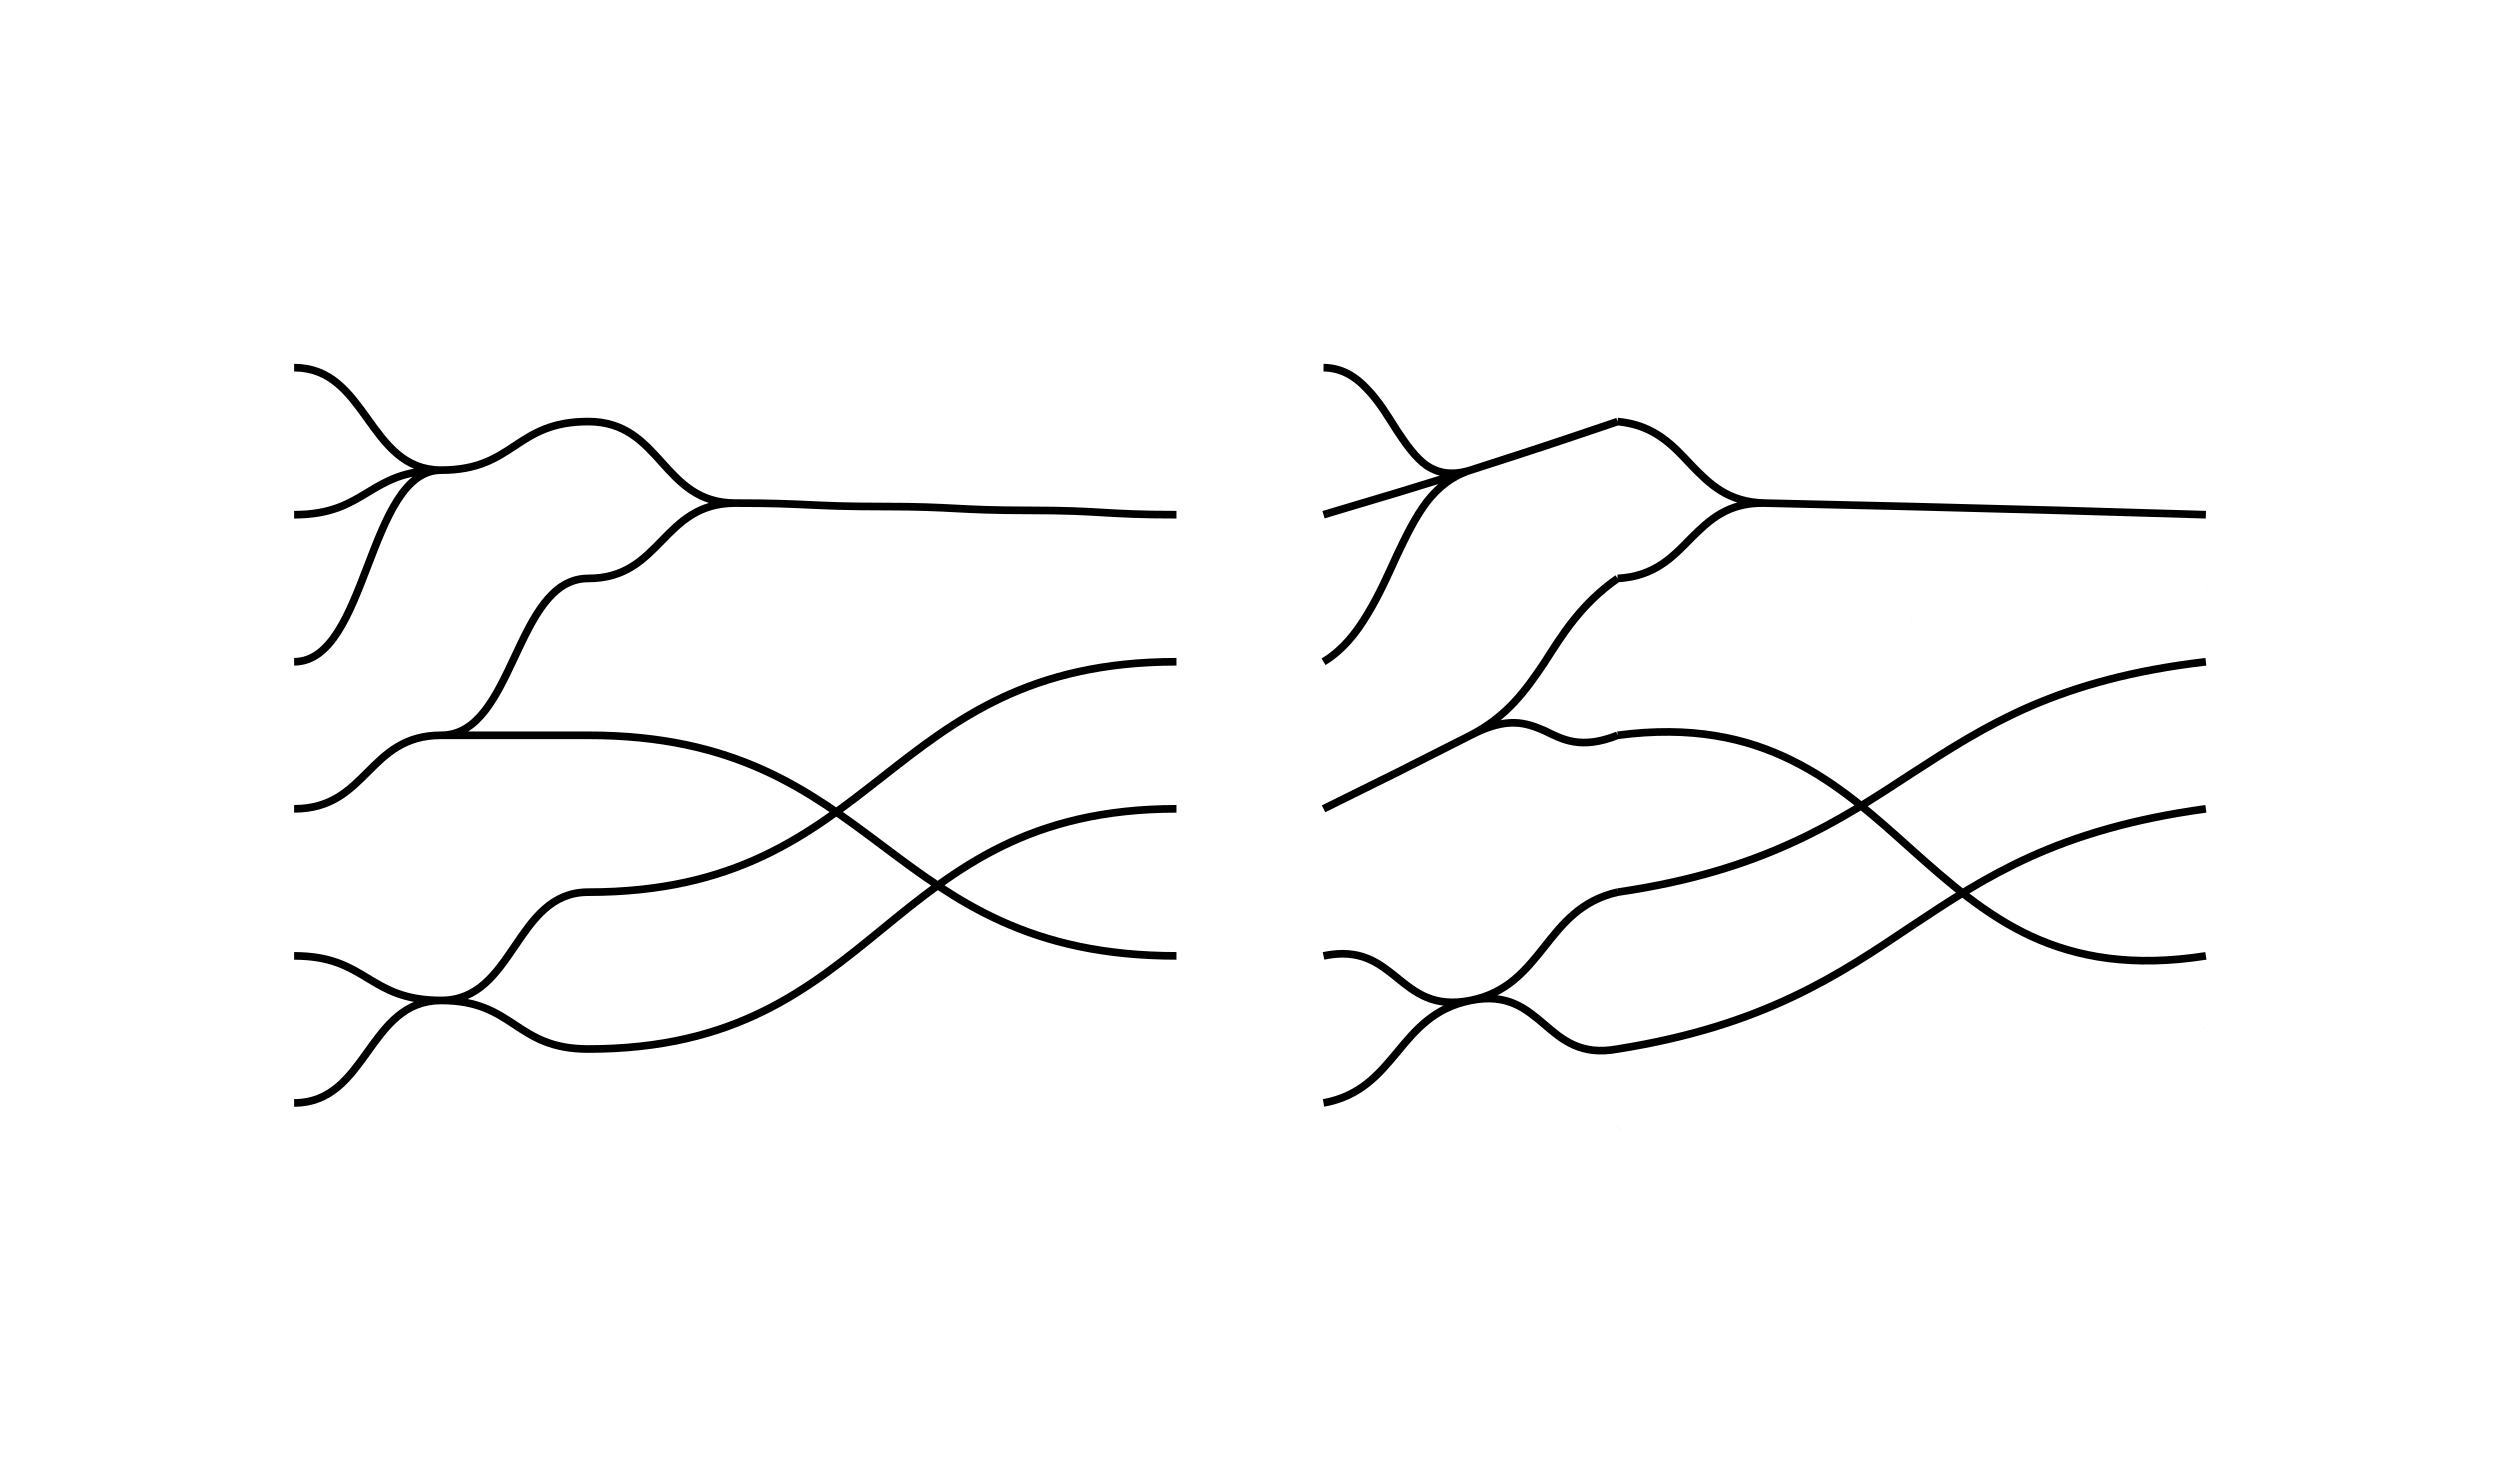
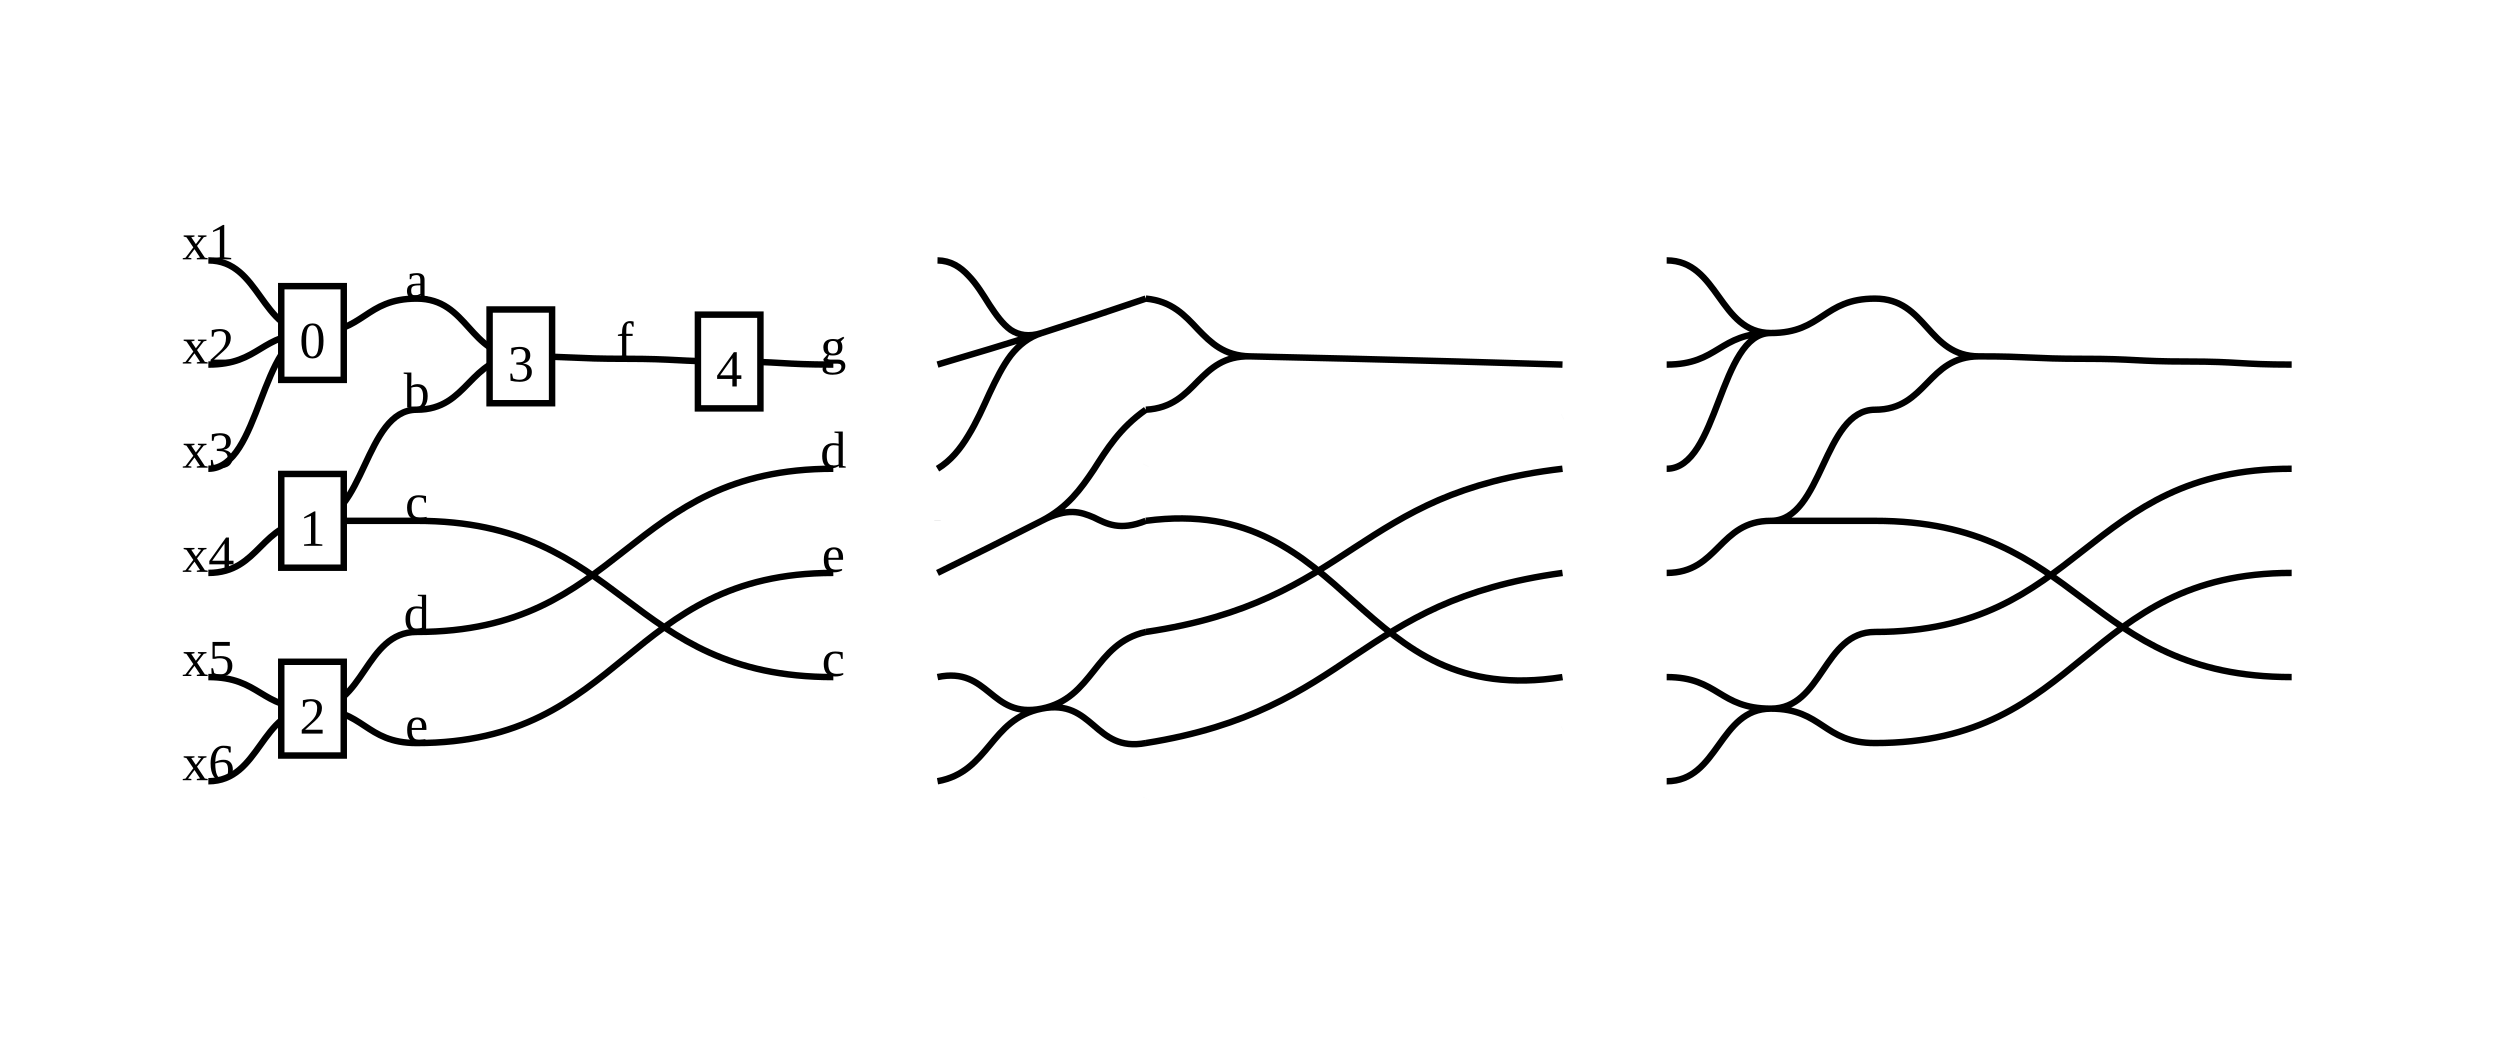
- <svg xmlns="http://www.w3.org/2000/svg" stroke="rgb(0,0,0)" font-size="1" width="400" stroke-opacity="1" viewBox="0.0 0.0 400.0 235.294" height="235.294" version="1.1">
+ <svg xmlns="http://www.w3.org/2000/svg" stroke="rgb(0,0,0)" font-size="1" width="400" stroke-opacity="1" viewBox="0.0 0.0 400.0 166.667" height="166.667" version="1.1">
  <defs />
-   <g fill="rgb(0,0,0)" stroke="rgb(0,0,0)" stroke-linecap="butt" stroke-width="1.227" stroke-miterlimit="10.0" fill-opacity="0.0" stroke-opacity="1.0" stroke-linejoin="miter">
-     <path d="M 211.764,117.646 l -0.001,0.001 M 211.764,47.059 l -0.001,0.001 M 258.823,54.902 l -0.001,0 M 258.823,80 l -0.001,0.001 M 235.293,75.223 c -2.941,0.923 -5.147,0.496 -6.985 -0.697c -1.838,-1.305 -3.309,-3.401 -4.779 -5.614c -1.471,-2.329 -2.941,-4.775 -4.779 -6.658c -1.838,-1.991 -4.044,-3.391 -6.985 -3.43M 235.293,75.223 c -11.765,3.635 -11.765,3.635 -23.529 7.13M 235.293,75.223 c -2.941,0.923 -5.147,2.721 -6.985 5.049c -1.838,2.433 -3.309,5.426 -4.779 8.531c -1.471,3.218 -2.941,6.547 -4.779 9.529c -1.838,3.084 -4.044,5.786 -6.985 7.549M 235.293,75.223 c 11.765,-3.794 11.765,-3.794 23.529 -7.772M 211.764,141.176 l -0.001,0 M 211.764,117.647 l -0.001,0.001 M 258.823,80 l -0.001,0.001 M 258.823,130.196 l -0.001,0.001 M 235.293,117.647 c -11.765,5.968 -11.765,5.968 -23.529 11.764M 235.293,117.647 c 5.882,-3.055 8.823,-7.191 11.765 -11.555c 2.941,-4.596 5.882,-9.428 11.765 -13.543M 235.293,117.647 c 5.882,-3.055 8.823,-2.013 11.765 -0.77c 2.941,1.447 5.882,3.102 11.765 0.77M 211.764,188.235 l -0.001,0.001 M 211.764,141.176 l -0.001,0.001 M 258.823,130.196 l -0.001,0.001 M 258.823,180.392 l -0.001,0.001 M 235.293,160.071 c -5.882,1.171 -8.823,-1.242 -11.765 -3.635c -2.941,-2.373 -5.882,-4.726 -11.765 -3.495M 235.293,160.071 c -5.882,1.171 -8.823,4.748 -11.765 8.3c -2.941,3.529 -5.882,7.035 -11.765 8.099M 235.293,160.071 c 5.882,-1.179 8.823,-4.841 11.765 -8.531c 2.941,-3.72 5.882,-7.471 11.765 -8.796M 235.293,160.071 c 5.882,-1.179 8.823,1.296 11.765 3.794c 2.941,2.523 5.882,5.073 11.765 3.978M 258.824,105.098 l -0.001,0.001 M 258.824,54.902 l -0.001,0 M 305.882,62.745 l -0.001,0 M 305.882,99.346 l -0.001,0 M 282.352,80.496 c -5.882,-0.129 -8.823,-3.061 -11.765 -6.099c -2.941,-3.145 -5.882,-6.396 -11.765 -6.946M 282.352,80.496 c -5.882,-0.129 -8.823,2.677 -11.765 5.591c -2.941,3.022 -5.882,6.152 -11.765 6.463M 282.352,80.496 c 11.765,0.268 11.765,0.268 23.529 0.55M 305.883,99.346 l -0.001,0 M 305.883,62.745 l -0.001,0 M 352.941,70.588 l -0.001,0 M 352.941,94.118 l -0.001,0 M 329.411,81.661 c -11.765,-0.316 -11.765,-0.316 -23.529 -0.615M 329.411,81.661 c 11.765,0.336 11.765,0.336 23.529 0.692M 258.824,180.391 l -0.001,0.001 M 258.824,105.097 l -0.001,0.001 M 352.941,94.117 l -0.001,0.001 M 352.941,164.705 l -0.001,0.001 M 258.823,167.843 c 11.765,-1.88 20.588,-4.838 27.941 -8.318c 7.353,-3.457 13.235,-7.429 19.118 -11.376c 5.882,-3.92 11.765,-7.812 19.118 -11.131c 7.353,-3.288 16.176,-6.001 27.941 -7.605M 258.823,142.745 c 11.765,-1.719 20.588,-4.551 27.941 -7.922c 7.353,-3.344 13.235,-7.224 19.118 -11.075c 5.882,-3.822 11.765,-7.613 19.118 -10.802c 7.353,-3.153 16.176,-5.697 27.941 -7.063M 258.823,117.647 c 11.765,-1.559 20.588,0.388 27.941 4.053c 7.353,3.631 13.235,8.961 19.118 14.248c 5.882,5.243 11.765,10.439 19.118 13.857c 7.353,3.372 16.176,4.978 27.941 3.136" />
+   <g fill="rgb(0,0,0)" stroke="rgb(0,0,0)" stroke-linecap="butt" stroke-width="1.033" stroke-miterlimit="10.0" fill-opacity="0.0" stroke-opacity="1.0" stroke-linejoin="miter">
+     <path d="M 283.334,53.283 c -8.333,-0 -8.333,-11.616 -16.667 -11.616M 283.334,53.283 c -8.333,-0 -8.333,5.051 -16.667 5.051M 283.334,53.283 c -8.333,-0 -8.333,21.717 -16.667 21.717M 283.334,53.283 c 8.333,-0 8.333,-5.505 16.667 -5.505M 283.334,83.334 c -8.333,-0 -8.333,8.333 -16.667 8.333M 283.334,83.334 c 8.333,-0 8.333,-17.778 16.667 -17.778M 283.334,83.334 c 8.333,-0 8.333,-0 16.667 -0M 283.334,113.384 c -8.333,-0 -8.333,-5.051 -16.667 -5.051M 283.334,113.384 c -8.333,-0 -8.333,11.616 -16.667 11.616M 283.334,113.384 c 8.333,-0 8.333,-12.273 16.667 -12.273M 283.334,113.384 c 8.333,-0 8.333,5.505 16.667 5.505M 316.667,57.018 c -8.333,-0 -8.333,-9.24 -16.667 -9.24M 316.667,57.018 c -8.333,-0 -8.333,8.538 -16.667 8.538M 316.667,57.018 c 8.333,-0 8.333,0.39 16.667 0.39M 350,57.843 c -8.333,-0 -8.333,-0.436 -16.667 -0.436M 350,57.843 c 8.333,-0 8.333,0.49 16.667 0.49M 300,118.889 c 33.333,-0 33.333,-27.222 66.666 -27.222M 300,101.111 c 33.333,-0 33.333,-26.111 66.666 -26.111M 300,83.334 c 33.333,-0 33.333,25 66.666 25" />
  </g>
-   <g fill="rgb(0,0,0)" stroke="rgb(0,0,0)" stroke-linecap="butt" stroke-width="1.227" stroke-miterlimit="10.0" fill-opacity="0.0" stroke-opacity="1.0" stroke-linejoin="miter">
-     <path d="M 70.588,75.223 c -11.765,-0 -11.765,-16.399 -23.529 -16.399M 70.588,75.223 c -11.765,-0 -11.765,7.13 -23.529 7.13M 70.588,75.223 c -11.765,-0 -11.765,30.659 -23.529 30.659M 70.588,75.223 c 11.765,-0 11.765,-7.772 23.529 -7.772M 70.588,117.647 c -11.765,-0 -11.765,11.765 -23.529 11.765M 70.588,117.647 c 11.765,-0 11.765,-25.098 23.529 -25.098M 70.588,117.647 c 11.765,-0 11.765,-0 23.529 -0M 70.588,160.071 c -11.765,-0 -11.765,-7.13 -23.529 -7.13M 70.588,160.071 c -11.765,-0 -11.765,16.399 -23.529 16.399M 70.588,160.071 c 11.765,-0 11.765,-17.326 23.529 -17.326M 70.588,160.071 c 11.765,-0 11.765,7.772 23.529 7.772M 117.647,80.496 c -11.765,-0 -11.765,-13.044 -23.529 -13.044M 117.647,80.496 c -11.765,-0 -11.765,12.054 -23.529 12.054M 117.647,80.496 c 11.765,-0 11.765,0.55 23.529 0.55M 164.705,81.661 c -11.765,-0 -11.765,-0.615 -23.529 -0.615M 164.705,81.661 c 11.765,-0 11.765,0.692 23.529 0.692M 94.117,167.843 c 47.059,-0 47.059,-38.431 94.117 -38.431M 94.117,142.745 c 47.059,-0 47.059,-36.863 94.117 -36.863M 94.117,117.647 c 47.059,-0 47.059,35.294 94.117 35.294" />
+   <g fill="rgb(0,0,0)" stroke="rgb(0,0,0)" stroke-linecap="butt" stroke-width="1.033" stroke-miterlimit="10.0" fill-opacity="0.0" stroke-opacity="1.0" stroke-linejoin="miter">
+     <path d="M 150,83.333 l -0,0.001 M 150,33.333 l -0,0 M 183.333,38.889 l -0,0 M 183.333,56.667 l -0,0.001 M 166.666,53.283 c -2.083,0.654 -3.646,0.351 -4.948 -0.494c -1.302,-0.924 -2.344,-2.409 -3.385 -3.977c -1.042,-1.65 -2.083,-3.382 -3.385 -4.716c -1.302,-1.41 -2.865,-2.402 -4.948 -2.43M 166.666,53.283 c -8.333,2.575 -8.333,2.575 -16.667 5.05M 166.666,53.283 c -2.083,0.654 -3.646,1.928 -4.948 3.576c -1.302,1.723 -2.344,3.843 -3.385 6.043c -1.042,2.279 -2.083,4.638 -3.385 6.75c -1.302,2.184 -2.865,4.099 -4.948 5.347M 166.666,53.283 c 8.333,-2.688 8.333,-2.688 16.667 -5.505M 150,100 l -0,0 M 150,83.333 l -0,0 M 183.333,56.667 l -0,0.001 M 183.333,92.222 l -0,0 M 166.666,83.334 c -8.333,4.227 -8.333,4.227 -16.667 8.333M 166.666,83.334 c 4.167,-2.164 6.25,-5.093 8.333 -8.184c 2.083,-3.256 4.167,-6.678 8.333 -9.593M 166.666,83.334 c 4.167,-2.164 6.25,-1.426 8.333 -0.546c 2.083,1.025 4.167,2.197 8.333 0.546M 150,133.333 l -0,0 M 150,100 l -0,0 M 183.333,92.222 l -0,0 M 183.333,127.778 l -0,0 M 166.666,113.384 c -4.167,0.829 -6.25,-0.88 -8.333 -2.575c -2.083,-1.681 -4.167,-3.348 -8.333 -2.476M 166.666,113.384 c -4.167,0.829 -6.25,3.363 -8.333 5.879c -2.083,2.5 -4.167,4.983 -8.333 5.737M 166.666,113.384 c 4.167,-0.835 6.25,-3.429 8.333 -6.043c 2.083,-2.635 4.167,-5.292 8.333 -6.23M 166.666,113.384 c 4.167,-0.835 6.25,0.918 8.333 2.688c 2.083,1.788 4.167,3.593 8.333 2.817M 183.333,74.444 l -0,0 M 183.333,38.889 l -0,0 M 216.667,44.444 l -0,0 M 216.667,70.37 l -0,0 M 200,57.018 c -4.167,-0.091 -6.25,-2.168 -8.333 -4.32c -2.083,-2.227 -4.167,-4.53 -8.333 -4.92M 200,57.018 c -4.167,-0.091 -6.25,1.896 -8.333 3.96c -2.083,2.14 -4.167,4.357 -8.333 4.578M 200,57.018 c 8.333,0.19 8.333,0.19 16.667 0.39M 216.667,70.37 l -0,0 M 216.667,44.445 l -0,0 M 250,50 l -0,0 M 250,66.667 l -0,0 M 233.333,57.843 c -8.333,-0.224 -8.333,-0.224 -16.667 -0.436M 233.333,57.843 c 8.333,0.238 8.333,0.238 16.667 0.49M 183.334,127.777 l -0.001,0.001 M 183.334,74.444 l -0.001,0.001 M 250,66.666 l -0.001,0.001 M 250,116.666 l -0.001,0.001 M 183.333,118.889 c 8.333,-1.332 14.583,-3.427 19.792 -5.892c 5.208,-2.449 9.375,-5.263 13.542 -8.058c 4.167,-2.777 8.333,-5.534 13.542 -7.885c 5.208,-2.329 11.458,-4.251 19.792 -5.387M 183.333,101.111 c 8.333,-1.218 14.583,-3.224 19.792 -5.612c 5.208,-2.369 9.375,-5.117 13.542 -7.845c 4.167,-2.707 8.333,-5.392 13.542 -7.651c 5.208,-2.233 11.458,-4.035 19.792 -5.003M 183.333,83.334 c 8.333,-1.104 14.583,0.275 19.792 2.871c 5.208,2.572 9.375,6.347 13.542 10.092c 4.167,3.713 8.333,7.394 13.542 9.815c 5.208,2.389 11.458,3.526 19.792 2.222" />
+   </g>
+   <g fill="rgb(0,0,0)" stroke="rgb(0,0,0)" stroke-linecap="butt" stroke-width="1.033" stroke-miterlimit="10.0" fill-opacity="0.0" stroke-opacity="1.0" stroke-linejoin="miter">
+     <path d="M 50,53.283 c -8.333,-0 -8.333,-11.616 -16.667 -11.616M 50,53.283 c -8.333,-0 -8.333,5.051 -16.667 5.051M 50,53.283 c -8.333,-0 -8.333,21.717 -16.667 21.717M 50,53.283 c 8.333,-0 8.333,-5.505 16.667 -5.505M 50,83.334 c -8.333,-0 -8.333,8.333 -16.667 8.333M 50,83.334 c 8.333,-0 8.333,-17.778 16.667 -17.778M 50,83.334 c 8.333,-0 8.333,-0 16.667 -0M 50,113.384 c -8.333,-0 -8.333,-5.051 -16.667 -5.051M 50,113.384 c -8.333,-0 -8.333,11.616 -16.667 11.616M 50,113.384 c 8.333,-0 8.333,-12.273 16.667 -12.273M 50,113.384 c 8.333,-0 8.333,5.505 16.667 5.505M 83.333,57.018 c -8.333,-0 -8.333,-9.24 -16.667 -9.24M 83.333,57.018 c -8.333,-0 -8.333,8.538 -16.667 8.538M 83.333,57.018 c 8.333,-0 8.333,0.39 16.667 0.39M 116.666,57.843 c -8.333,-0 -8.333,-0.436 -16.667 -0.436M 116.666,57.843 c 8.333,-0 8.333,0.49 16.667 0.49M 66.666,118.889 c 33.333,-0 33.333,-27.222 66.666 -27.222M 66.666,101.111 c 33.333,-0 33.333,-26.111 66.666 -26.111M 66.666,83.334 c 33.333,-0 33.333,25 66.666 25" />
+   </g>
+   <g fill="rgb(255,255,255)" stroke="rgb(0,0,0)" stroke-linecap="butt" stroke-width="1.033" stroke-miterlimit="10.0" fill-opacity="1.0" stroke-opacity="1.0" stroke-linejoin="miter">
+     <path d="M 121.666,65.343 l -0,-15 h -10 l -0,15 Z" />
+   </g>
+   <g fill="rgb(255,255,255)" stroke="rgb(0,0,0)" stroke-linecap="butt" stroke-width="1.033" stroke-miterlimit="10.0" fill-opacity="1.0" stroke-opacity="1.0" stroke-linejoin="miter">
+     <path d="M 88.333,64.518 l -0,-15 h -10 l -0,15 Z" />
+   </g>
+   <g fill="rgb(255,255,255)" stroke="rgb(0,0,0)" stroke-linecap="butt" stroke-width="1.033" stroke-miterlimit="10.0" fill-opacity="1.0" stroke-opacity="1.0" stroke-linejoin="miter">
+     <path d="M 55,120.884 l -0,-15 h -10 l -0,15 Z" />
+   </g>
+   <g fill="rgb(255,255,255)" stroke="rgb(0,0,0)" stroke-linecap="butt" stroke-width="1.033" stroke-miterlimit="10.0" fill-opacity="1.0" stroke-opacity="1.0" stroke-linejoin="miter">
+     <path d="M 55,90.834 l -0,-15 h -10 l -0,15 Z" />
+   </g>
+   <g fill="rgb(255,255,255)" stroke="rgb(0,0,0)" stroke-linecap="butt" stroke-width="1.033" stroke-miterlimit="10.0" fill-opacity="1.0" stroke-opacity="1.0" stroke-linejoin="miter">
+     <path d="M 55,60.783 l -0,-15 h -10 l -0,15 Z" />
+   </g>
+   <g fill="rgb(0,0,0)" stroke="rgb(0,0,0)" stroke-linecap="butt" stroke-width="1.033" font-size="8.333px" stroke-miterlimit="10.0" fill-opacity="1.0" stroke-opacity="1.0" stroke-linejoin="miter">
+     <text dominant-baseline="middle" stroke="none" transform="matrix(1,0,0,1,133.333,106.2502)" text-anchor="middle">c</text>
+   </g>
+   <g fill="rgb(0,0,0)" stroke="rgb(0,0,0)" stroke-linecap="butt" stroke-width="1.033" font-size="8.333px" stroke-miterlimit="10.0" fill-opacity="1.0" stroke-opacity="1.0" stroke-linejoin="miter">
+     <text dominant-baseline="middle" stroke="none" transform="matrix(1,0,0,1,133.333,89.5836)" text-anchor="middle">e</text>
+   </g>
+   <g fill="rgb(0,0,0)" stroke="rgb(0,0,0)" stroke-linecap="butt" stroke-width="1.033" font-size="8.333px" stroke-miterlimit="10.0" fill-opacity="1.0" stroke-opacity="1.0" stroke-linejoin="miter">
+     <text dominant-baseline="middle" stroke="none" transform="matrix(1,0,0,1,133.333,72.9169)" text-anchor="middle">d</text>
+   </g>
+   <g fill="rgb(0,0,0)" stroke="rgb(0,0,0)" stroke-linecap="butt" stroke-width="1.033" font-size="8.333px" stroke-miterlimit="10.0" fill-opacity="1.0" stroke-opacity="1.0" stroke-linejoin="miter">
+     <text dominant-baseline="middle" stroke="none" transform="matrix(1,0,0,1,133.333,56.2503)" text-anchor="middle">g</text>
+   </g>
+   <g fill="rgb(0,0,0)" stroke="rgb(0,0,0)" stroke-linecap="butt" stroke-width="1.033" font-size="8.333px" stroke-miterlimit="10.0" fill-opacity="1.0" stroke-opacity="1.0" stroke-linejoin="miter">
+     <text dominant-baseline="middle" stroke="none" transform="matrix(1,0,0,1,116.6664,59.9268)" text-anchor="middle">4</text>
+   </g>
+   <g fill="rgb(0,0,0)" stroke="rgb(0,0,0)" stroke-linecap="butt" stroke-width="1.033" font-size="8.333px" stroke-miterlimit="10.0" fill-opacity="1.0" stroke-opacity="1.0" stroke-linejoin="miter">
+     <text dominant-baseline="middle" stroke="none" transform="matrix(1,0,0,1,99.9998,55.3244)" text-anchor="middle">f</text>
+   </g>
+   <g fill="rgb(0,0,0)" stroke="rgb(0,0,0)" stroke-linecap="butt" stroke-width="1.033" font-size="8.333px" stroke-miterlimit="10.0" fill-opacity="1.0" stroke-opacity="1.0" stroke-linejoin="miter">
+     <text dominant-baseline="middle" stroke="none" transform="matrix(1,0,0,1,83.3331,59.1012)" text-anchor="middle">3</text>
+   </g>
+   <g fill="rgb(0,0,0)" stroke="rgb(0,0,0)" stroke-linecap="butt" stroke-width="1.033" font-size="8.333px" stroke-miterlimit="10.0" fill-opacity="1.0" stroke-opacity="1.0" stroke-linejoin="miter">
+     <text dominant-baseline="middle" stroke="none" transform="matrix(1,0,0,1,66.6665,116.8057)" text-anchor="middle">e</text>
+   </g>
+   <g fill="rgb(0,0,0)" stroke="rgb(0,0,0)" stroke-linecap="butt" stroke-width="1.033" font-size="8.333px" stroke-miterlimit="10.0" fill-opacity="1.0" stroke-opacity="1.0" stroke-linejoin="miter">
+     <text dominant-baseline="middle" stroke="none" transform="matrix(1,0,0,1,66.6665,99.028)" text-anchor="middle">d</text>
+   </g>
+   <g fill="rgb(0,0,0)" stroke="rgb(0,0,0)" stroke-linecap="butt" stroke-width="1.033" font-size="8.333px" stroke-miterlimit="10.0" fill-opacity="1.0" stroke-opacity="1.0" stroke-linejoin="miter">
+     <text dominant-baseline="middle" stroke="none" transform="matrix(1,0,0,1,33.3333,122.9168)" text-anchor="middle">x6</text>
+   </g>
+   <g fill="rgb(0,0,0)" stroke="rgb(0,0,0)" stroke-linecap="butt" stroke-width="1.033" font-size="8.333px" stroke-miterlimit="10.0" fill-opacity="1.0" stroke-opacity="1.0" stroke-linejoin="miter">
+     <text dominant-baseline="middle" stroke="none" transform="matrix(1,0,0,1,33.3333,106.2502)" text-anchor="middle">x5</text>
+   </g>
+   <g fill="rgb(0,0,0)" stroke="rgb(0,0,0)" stroke-linecap="butt" stroke-width="1.033" font-size="8.333px" stroke-miterlimit="10.0" fill-opacity="1.0" stroke-opacity="1.0" stroke-linejoin="miter">
+     <text dominant-baseline="middle" stroke="none" transform="matrix(1,0,0,1,49.9999,115.4673)" text-anchor="middle">2</text>
+   </g>
+   <g fill="rgb(0,0,0)" stroke="rgb(0,0,0)" stroke-linecap="butt" stroke-width="1.033" font-size="8.333px" stroke-miterlimit="10.0" fill-opacity="1.0" stroke-opacity="1.0" stroke-linejoin="miter">
+     <text dominant-baseline="middle" stroke="none" transform="matrix(1,0,0,1,66.6665,81.2502)" text-anchor="middle">c</text>
+   </g>
+   <g fill="rgb(0,0,0)" stroke="rgb(0,0,0)" stroke-linecap="butt" stroke-width="1.033" font-size="8.333px" stroke-miterlimit="10.0" fill-opacity="1.0" stroke-opacity="1.0" stroke-linejoin="miter">
+     <text dominant-baseline="middle" stroke="none" transform="matrix(1,0,0,1,66.6665,63.4725)" text-anchor="middle">b</text>
+   </g>
+   <g fill="rgb(0,0,0)" stroke="rgb(0,0,0)" stroke-linecap="butt" stroke-width="1.033" font-size="8.333px" stroke-miterlimit="10.0" fill-opacity="1.0" stroke-opacity="1.0" stroke-linejoin="miter">
+     <text dominant-baseline="middle" stroke="none" transform="matrix(1,0,0,1,33.3333,89.5836)" text-anchor="middle">x4</text>
+   </g>
+   <g fill="rgb(0,0,0)" stroke="rgb(0,0,0)" stroke-linecap="butt" stroke-width="1.033" font-size="8.333px" stroke-miterlimit="10.0" fill-opacity="1.0" stroke-opacity="1.0" stroke-linejoin="miter">
+     <text dominant-baseline="middle" stroke="none" transform="matrix(1,0,0,1,49.9999,85.4169)" text-anchor="middle">1</text>
+   </g>
+   <g fill="rgb(0,0,0)" stroke="rgb(0,0,0)" stroke-linecap="butt" stroke-width="1.033" font-size="8.333px" stroke-miterlimit="10.0" fill-opacity="1.0" stroke-opacity="1.0" stroke-linejoin="miter">
+     <text dominant-baseline="middle" stroke="none" transform="matrix(1,0,0,1,66.6665,45.6948)" text-anchor="middle">a</text>
+   </g>
+   <g fill="rgb(0,0,0)" stroke="rgb(0,0,0)" stroke-linecap="butt" stroke-width="1.033" font-size="8.333px" stroke-miterlimit="10.0" fill-opacity="1.0" stroke-opacity="1.0" stroke-linejoin="miter">
+     <text dominant-baseline="middle" stroke="none" transform="matrix(1,0,0,1,33.3333,72.9169)" text-anchor="middle">x3</text>
+   </g>
+   <g fill="rgb(0,0,0)" stroke="rgb(0,0,0)" stroke-linecap="butt" stroke-width="1.033" font-size="8.333px" stroke-miterlimit="10.0" fill-opacity="1.0" stroke-opacity="1.0" stroke-linejoin="miter">
+     <text dominant-baseline="middle" stroke="none" transform="matrix(1,0,0,1,33.3333,56.2503)" text-anchor="middle">x2</text>
+   </g>
+   <g fill="rgb(0,0,0)" stroke="rgb(0,0,0)" stroke-linecap="butt" stroke-width="1.033" font-size="8.333px" stroke-miterlimit="10.0" fill-opacity="1.0" stroke-opacity="1.0" stroke-linejoin="miter">
+     <text dominant-baseline="middle" stroke="none" transform="matrix(1,0,0,1,33.3333,39.5837)" text-anchor="middle">x1</text>
+   </g>
+   <g fill="rgb(0,0,0)" stroke="rgb(0,0,0)" stroke-linecap="butt" stroke-width="1.033" font-size="8.333px" stroke-miterlimit="10.0" fill-opacity="1.0" stroke-opacity="1.0" stroke-linejoin="miter">
+     <text dominant-baseline="middle" stroke="none" transform="matrix(1,0,0,1,49.9999,55.3665)" text-anchor="middle">0</text>
  </g>
</svg>
